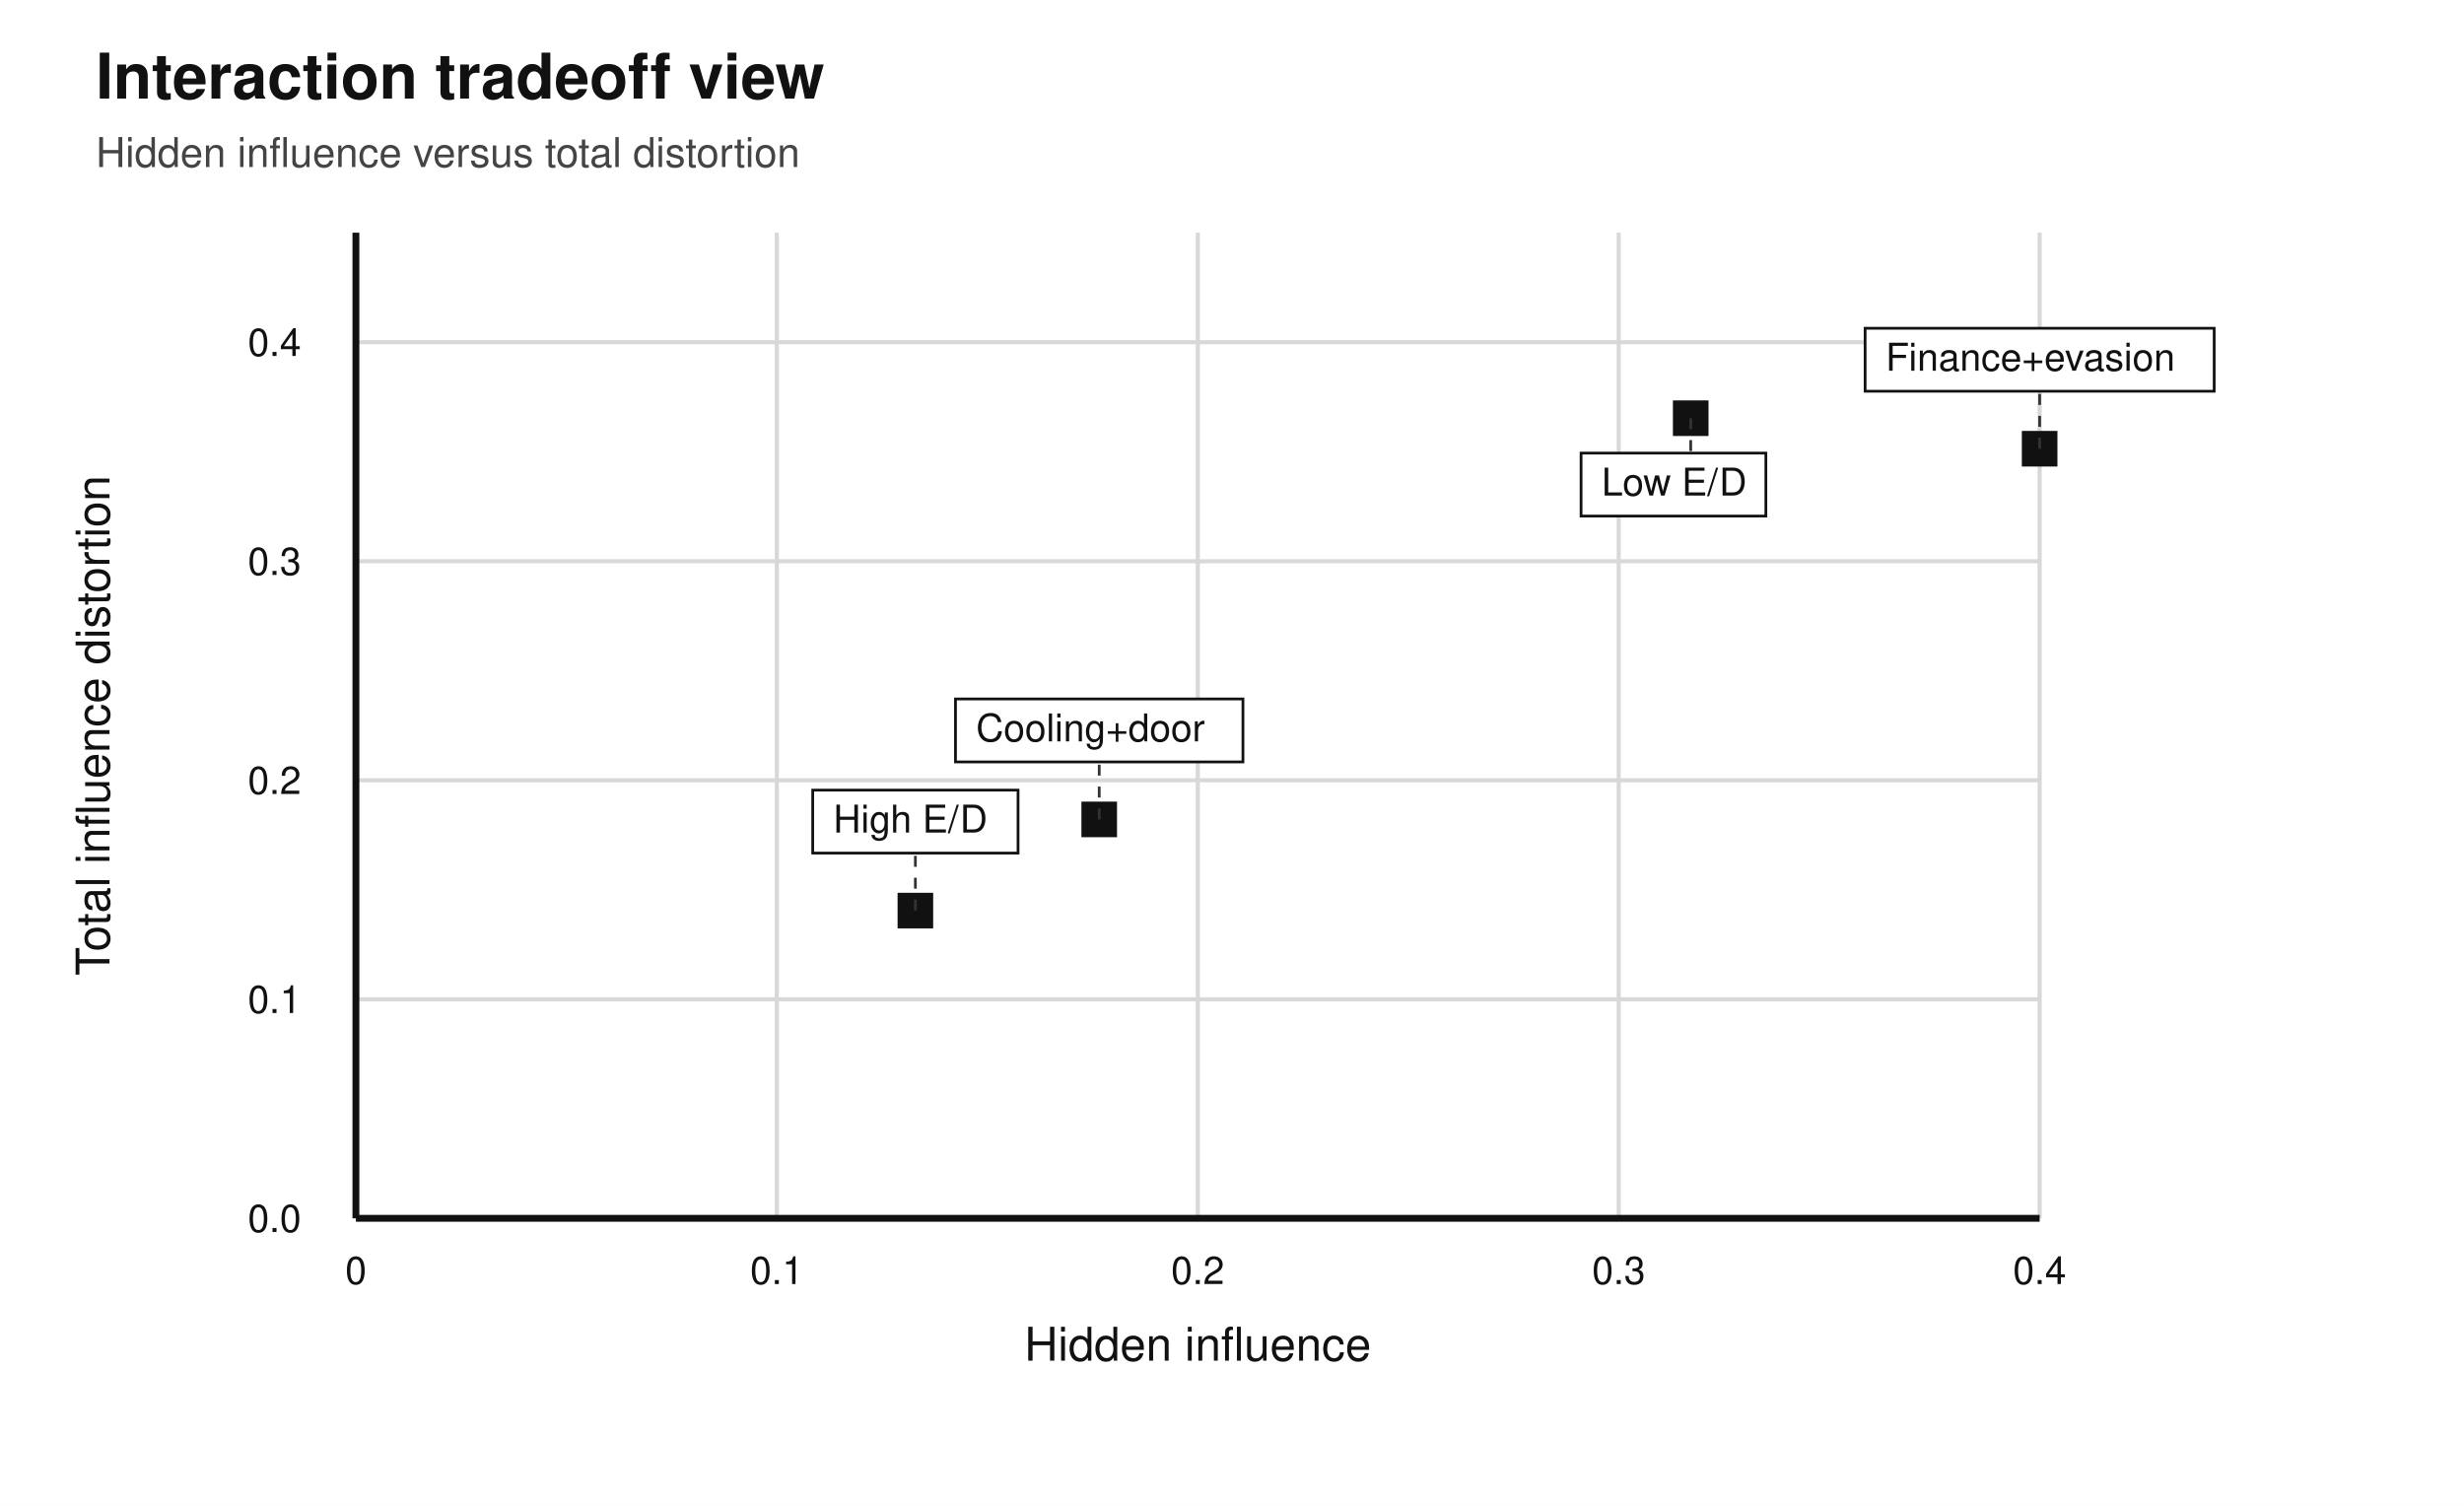
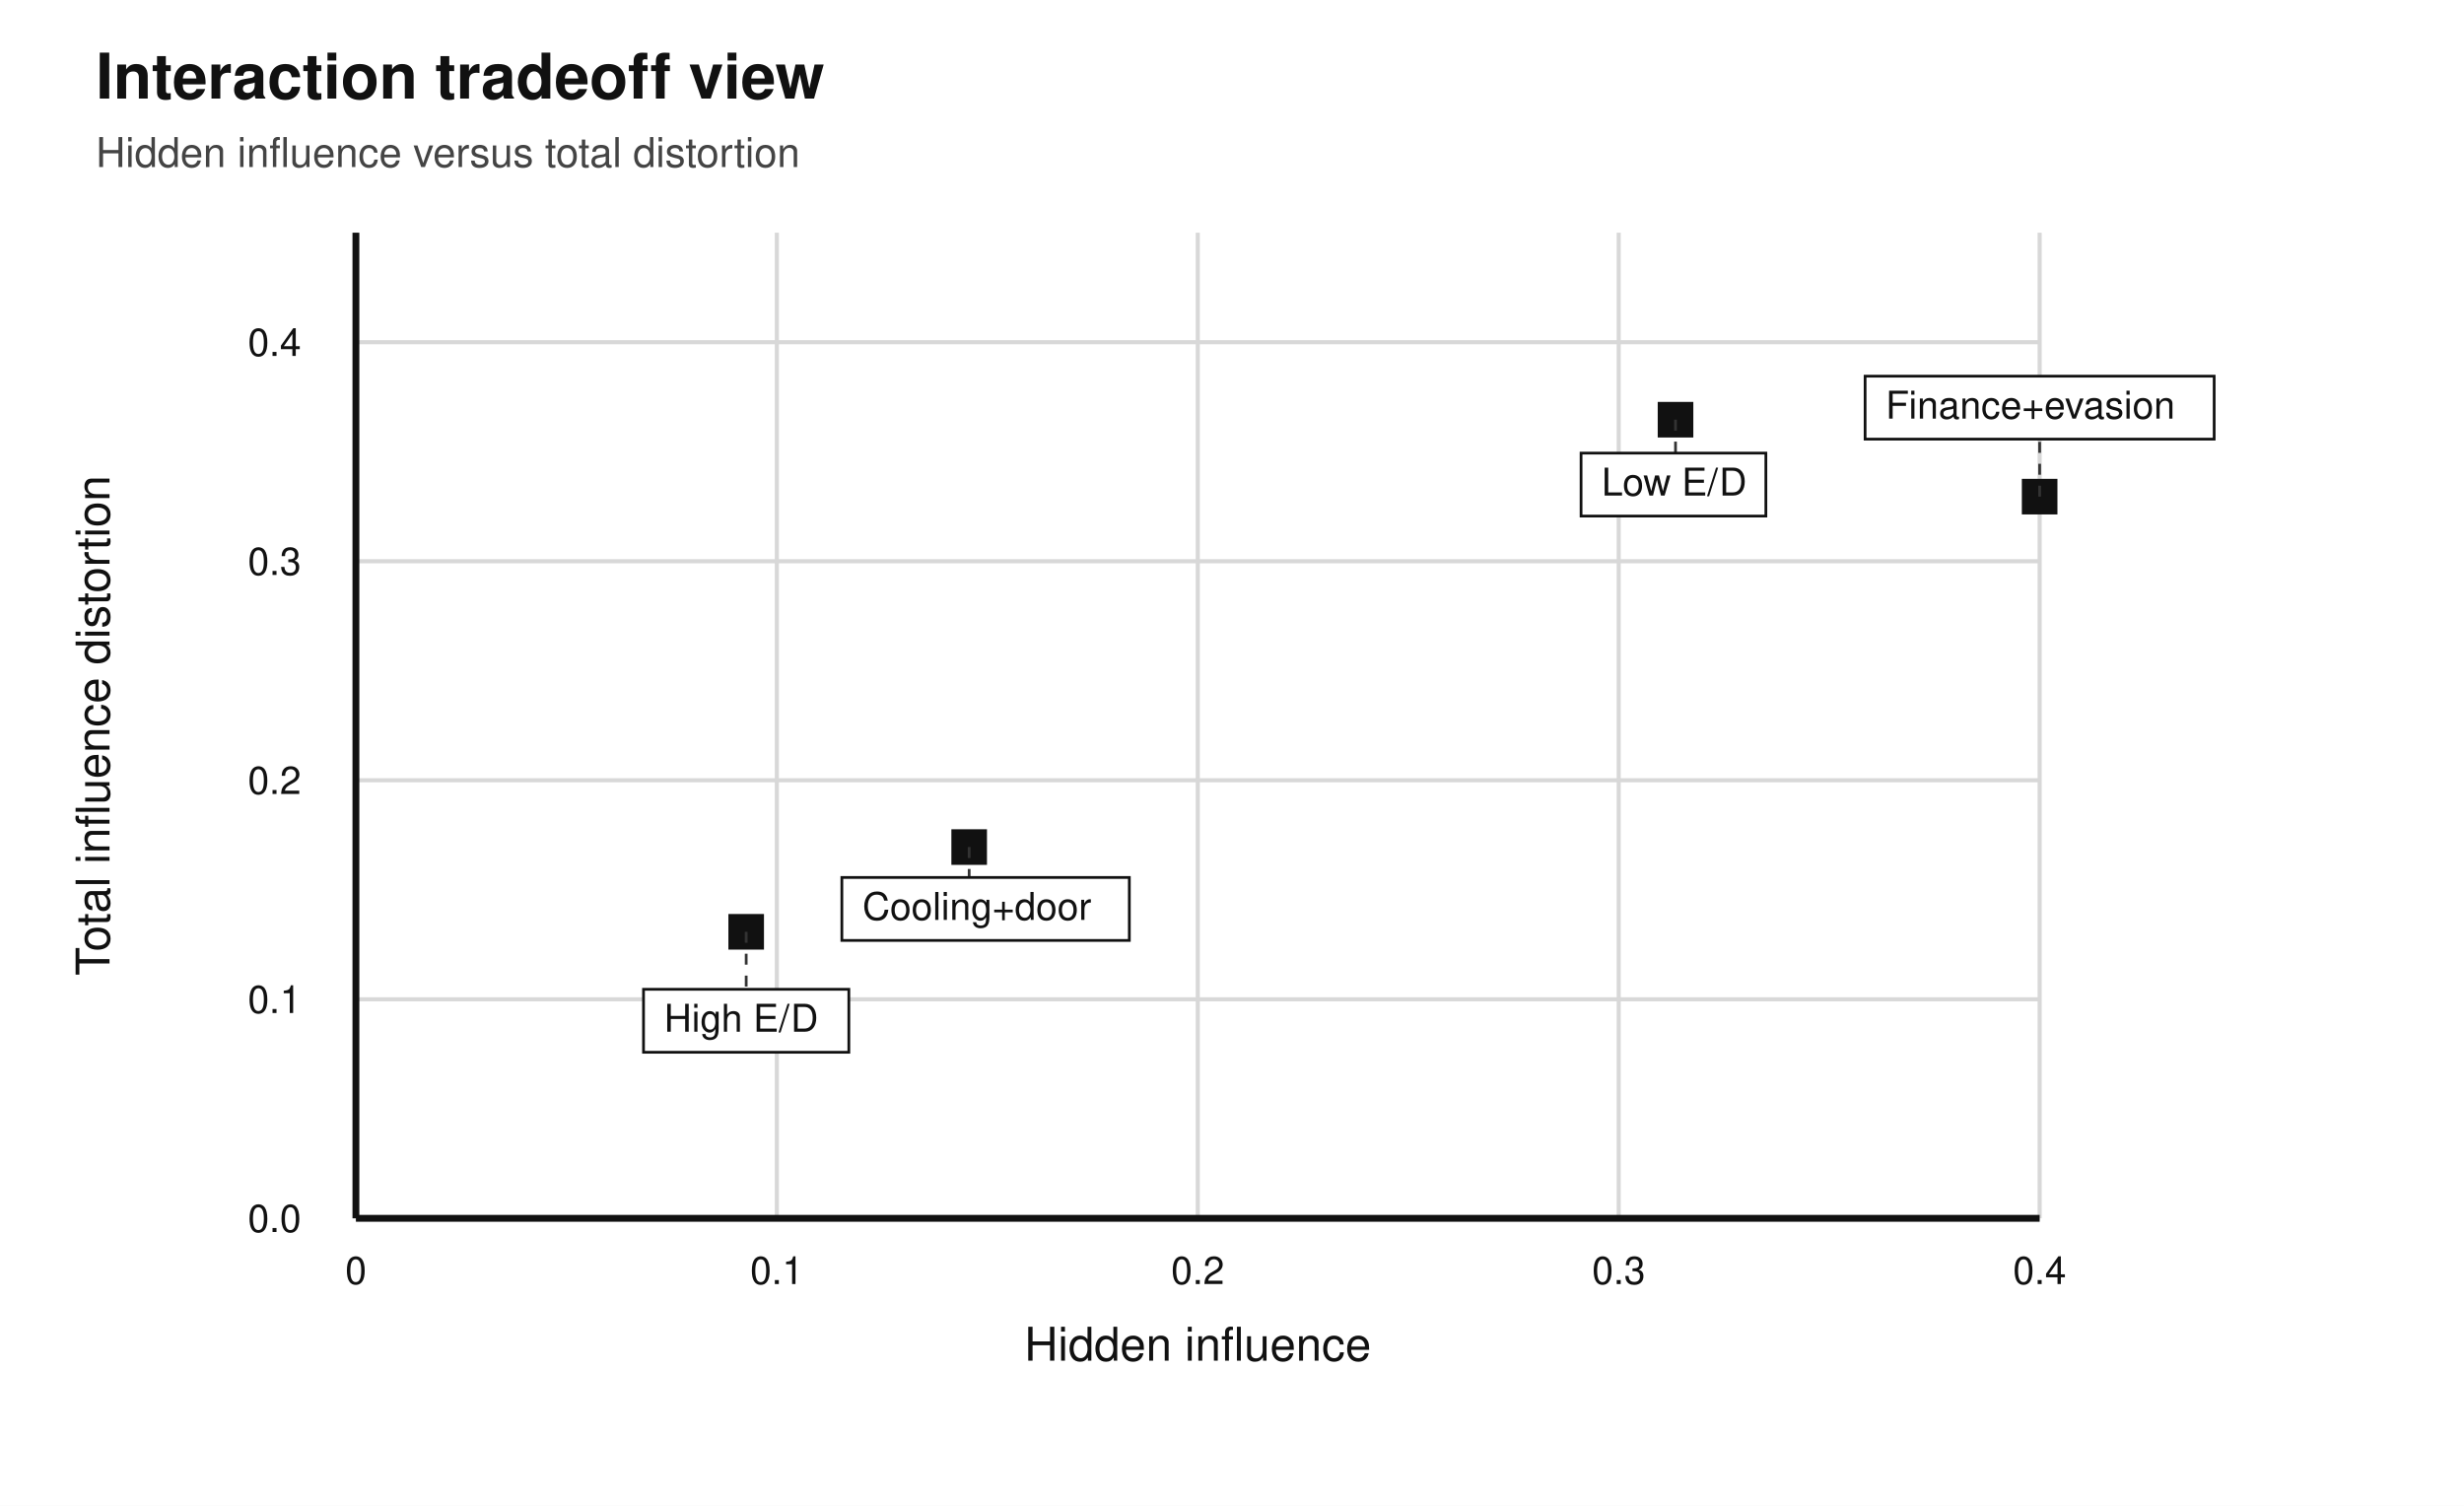
<svg xmlns="http://www.w3.org/2000/svg" width="1800px" height="1100px" viewBox="0 0 1800 1100" role="img">
  <style>
text { font-family: Helvetica, Arial, sans-serif; font-size: 34px; fill: #111; }
.title { font-size: 46px; font-weight: 700; }
.subtitle { font-size: 30px; fill: #444; }
.small, .tick, .label { font-size: 28px; }
.point-number { font-size: 22px; fill: #fff; font-weight: 700; }
.arch-title { font-size: 30px; font-weight: 700; }
.axis { stroke: #111; stroke-width: 5; fill: none; }
.grid { stroke: #d8d8d8; stroke-width: 3; fill: none; }
.segment, .point, .legend-swatch, .arch-box { stroke: #111; stroke-width: 2; }
.warning-zone { stroke: none; }
.label-box { fill: #fff; stroke: #111; stroke-width: 2; }
.leader { stroke: #333; stroke-width: 2; fill: none; stroke-dasharray: 8 8; }
.threshold { stroke: #999; stroke-width: 4; fill: none; stroke-dasharray: 12 12; }
.series-primary { stroke: #111; stroke-width: 8; fill: none; }
.series-secondary { stroke: #777; stroke-width: 8; fill: none; stroke-dasharray: 24 18; }
</style>
  <rect width="100%" height="100%" fill="#fff" />
  <text x="70" y="72" text-anchor="start" class="title">Interaction tradeoff view</text>
  <text x="70" y="122" text-anchor="start" class="subtitle">Hidden influence versus total distortion</text>
  <line x1="260" y1="170" x2="260" y2="890" class="grid" />
  <text x="260" y="938" text-anchor="middle" class="tick">0</text>
  <line x1="567.5" y1="170" x2="567.5" y2="890" class="grid" />
  <text x="567.5" y="938" text-anchor="middle" class="tick">0.1</text>
  <line x1="875" y1="170" x2="875" y2="890" class="grid" />
  <text x="875" y="938" text-anchor="middle" class="tick">0.2</text>
  <line x1="1182.5" y1="170" x2="1182.5" y2="890" class="grid" />
  <text x="1182.5" y="938" text-anchor="middle" class="tick">0.3</text>
  <line x1="1490" y1="170" x2="1490" y2="890" class="grid" />
  <text x="1490" y="938" text-anchor="middle" class="tick">0.4</text>
  <line x1="260" y1="890" x2="1490" y2="890" class="grid" />
  <text x="220" y="900" text-anchor="end" class="tick">0.0</text>
  <line x1="260" y1="730" x2="1490" y2="730" class="grid" />
  <text x="220" y="740" text-anchor="end" class="tick">0.1</text>
  <line x1="260" y1="570" x2="1490" y2="570" class="grid" />
  <text x="220" y="580" text-anchor="end" class="tick">0.2</text>
  <line x1="260" y1="410" x2="1490" y2="410" class="grid" />
  <text x="220" y="420" text-anchor="end" class="tick">0.3</text>
  <line x1="260" y1="250" x2="1490" y2="250" class="grid" />
  <text x="220" y="260" text-anchor="end" class="tick">0.4</text>
  <line x1="260" y1="890" x2="1490" y2="890" class="axis" />
  <line x1="260" y1="170" x2="260" y2="890" class="axis" />
  <text x="875" y="994" text-anchor="middle">Hidden influence</text>
  <text x="80" y="530" text-anchor="middle" transform="rotate(-90 80 530)">Total influence distortion</text>
-   <rect x="1223.1" y="293.5" width="24" height="24" fill="#111111" class="point" />
-   <rect x="656.7" y="653.2" width="24" height="24" fill="#111111" class="point" />
-   <rect x="1478" y="315.8" width="24" height="24" fill="#111111" class="point" />
-   <rect x="791.0" y="586.6" width="24" height="24" fill="#111111" class="point" />
-   <line x1="1235.1" y1="305.5" x2="1235.1" y2="331" class="leader" />
-   <line x1="1490" y1="327.8" x2="1490" y2="285.8" class="leader" />
-   <line x1="803.0" y1="598.6" x2="803.0" y2="556.6" class="leader" />
-   <line x1="668.7" y1="665.2" x2="668.7" y2="623.2" class="leader" />
+   <rect x="1212.0" y="294.6" width="24" height="24" fill="#111111" class="point" />
+   <rect x="533.1" y="668.7" width="24" height="24" fill="#111111" class="point" />
+   <rect x="1478" y="350.8" width="24" height="24" fill="#111111" class="point" />
+   <rect x="696.0" y="606.8" width="24" height="24" fill="#111111" class="point" />
+   <line x1="1224.0" y1="306.6" x2="1224.0" y2="331" class="leader" />
+   <line x1="1490" y1="362.8" x2="1490" y2="320.8" class="leader" />
+   <line x1="708.0" y1="618.8" x2="708.0" y2="641" class="leader" />
+   <line x1="545.1" y1="680.7" x2="545.1" y2="722.7" class="leader" />
  <rect x="1155" y="331" width="135" height="46" fill="#ffffff" class="label-box" />
  <text x="1170" y="362" text-anchor="start" class="label">Low E/D</text>
-   <rect x="1362.5" y="239.8" width="255" height="46" fill="#ffffff" class="label-box" />
-   <text x="1377.5" y="270.8" text-anchor="start" class="label">Finance+evasion</text>
-   <rect x="698.0" y="510.6" width="210" height="46" fill="#ffffff" class="label-box" />
-   <text x="713.0" y="541.6" text-anchor="start" class="label">Cooling+door</text>
-   <rect x="593.7" y="577.2" width="150" height="46" fill="#ffffff" class="label-box" />
-   <text x="608.7" y="608.2" text-anchor="start" class="label">High E/D</text>
+   <rect x="1362.5" y="274.8" width="255" height="46" fill="#ffffff" class="label-box" />
+   <text x="1377.5" y="305.8" text-anchor="start" class="label">Finance+evasion</text>
+   <rect x="615" y="641" width="210" height="46" fill="#ffffff" class="label-box" />
+   <text x="630" y="672" text-anchor="start" class="label">Cooling+door</text>
+   <rect x="470.1" y="722.7" width="150" height="46" fill="#ffffff" class="label-box" />
+   <text x="485.1" y="753.7" text-anchor="start" class="label">High E/D</text>
</svg>
